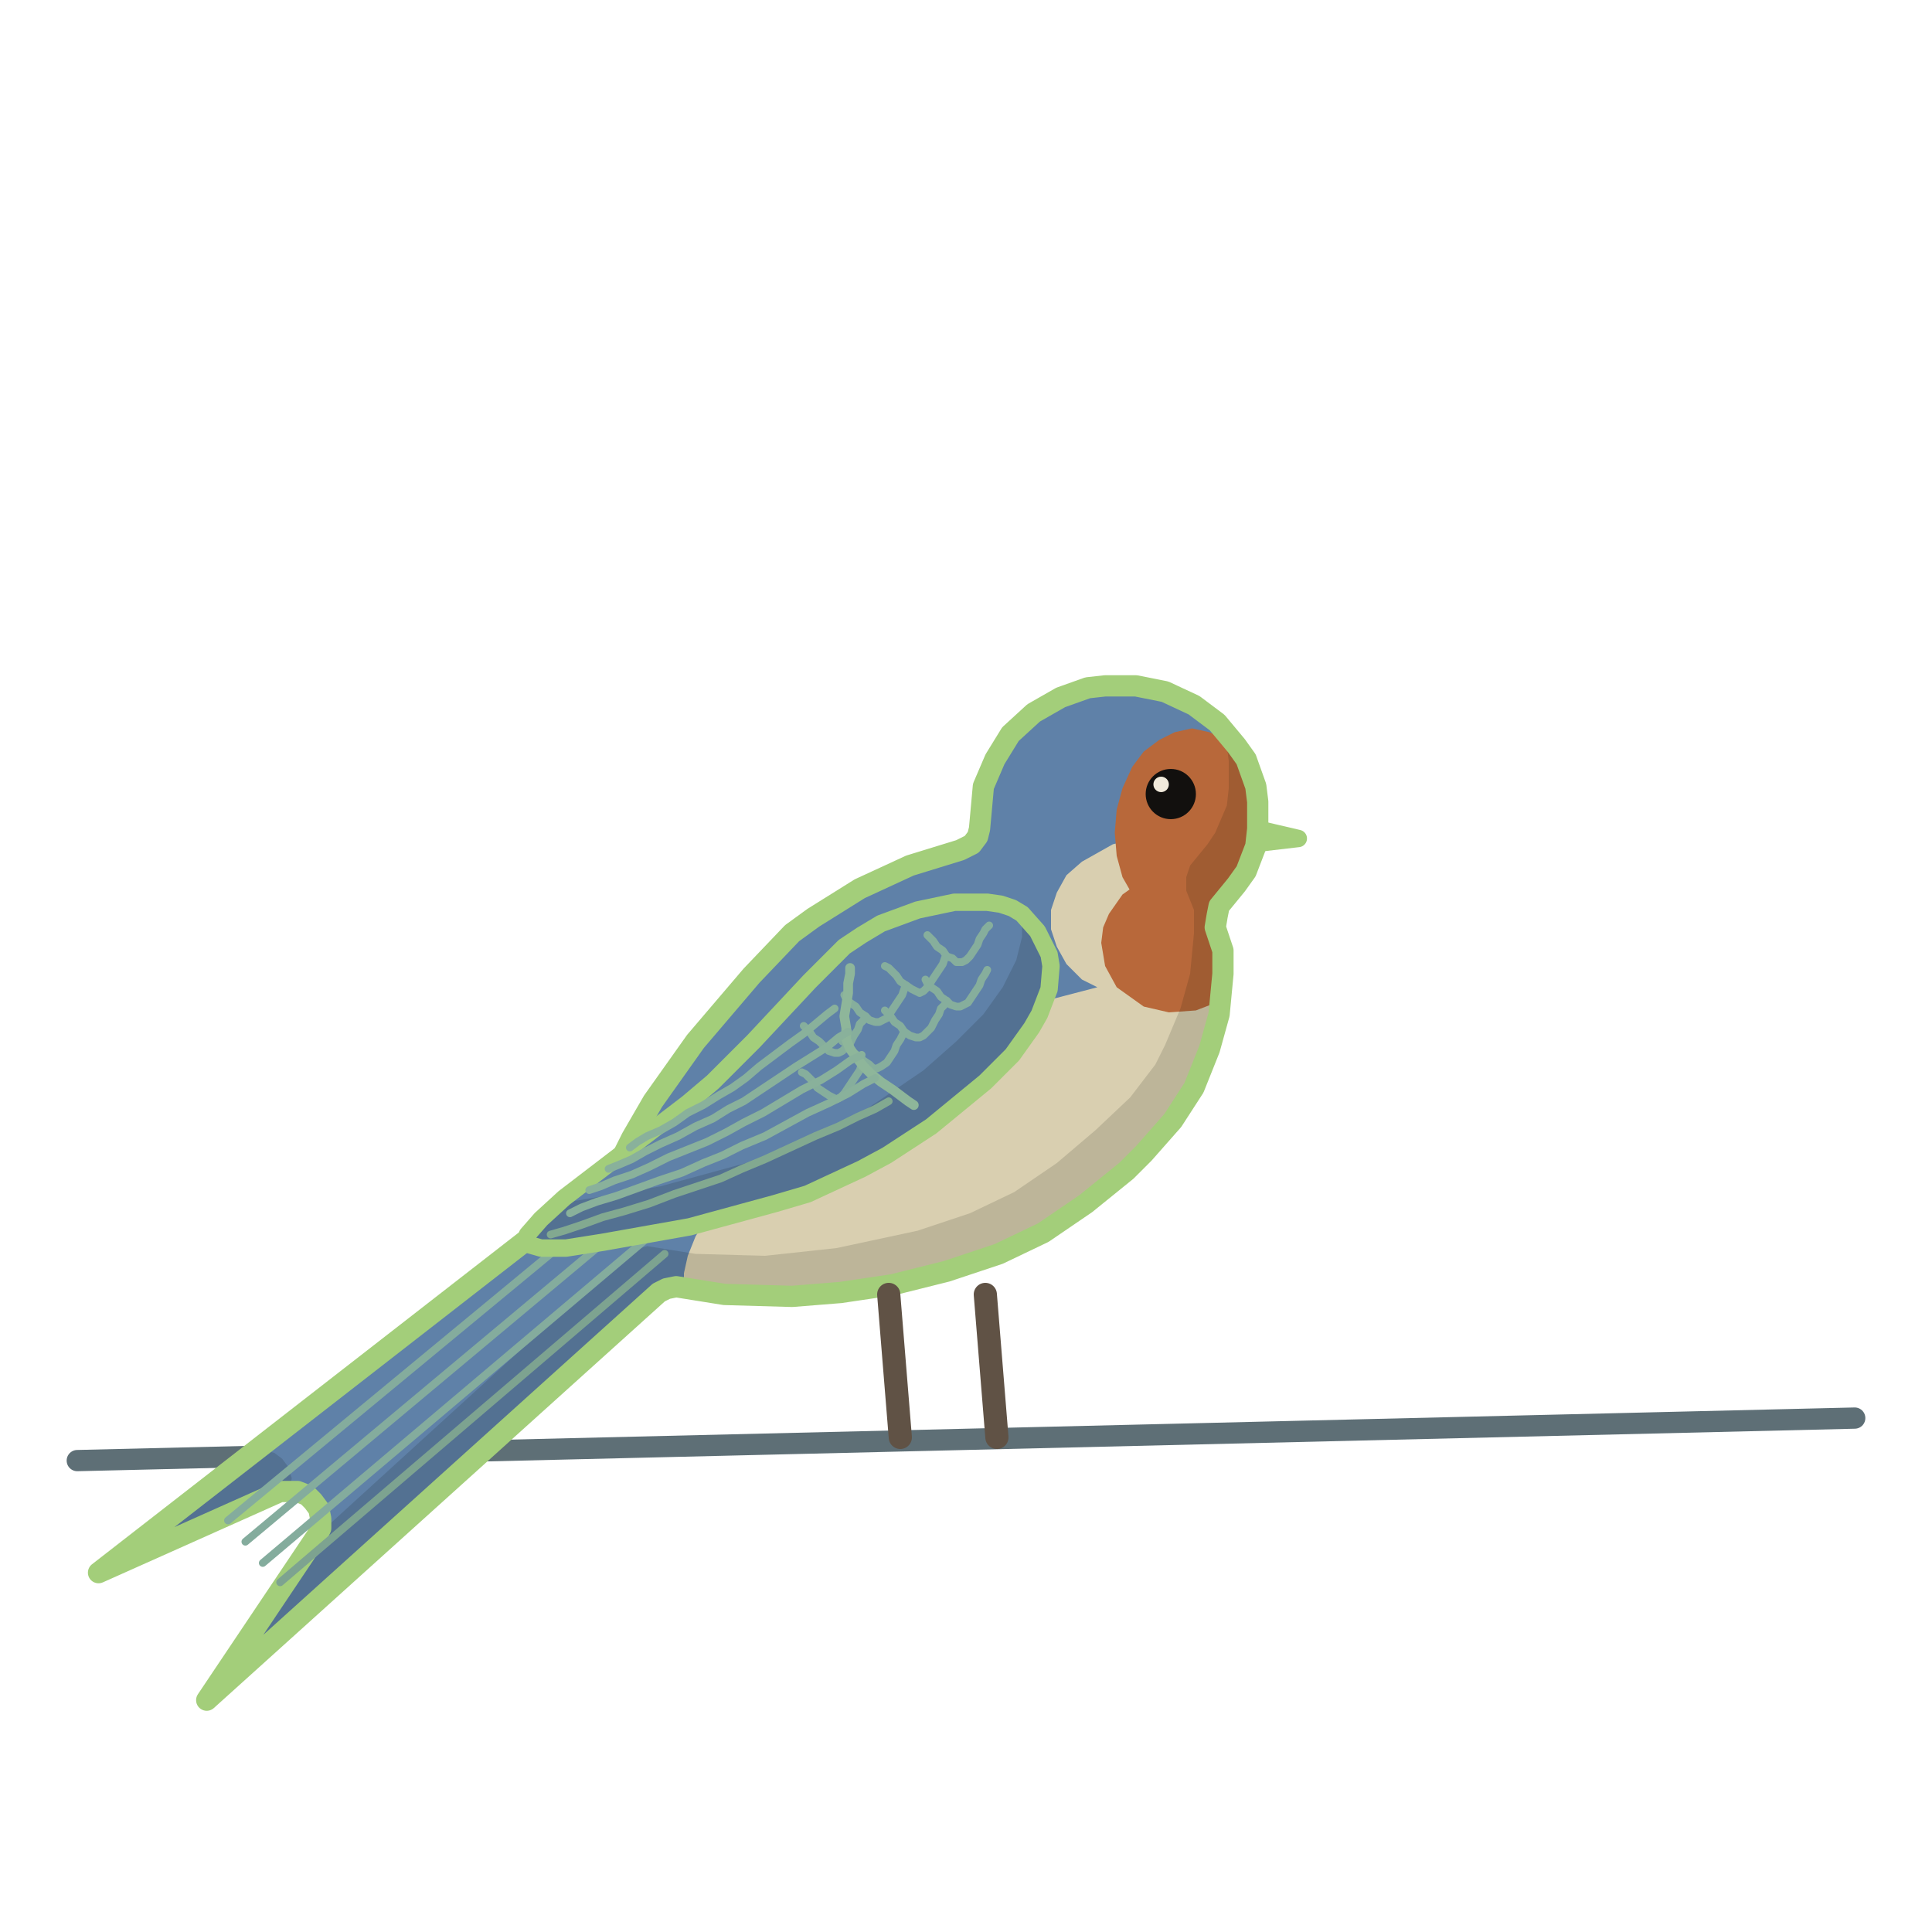
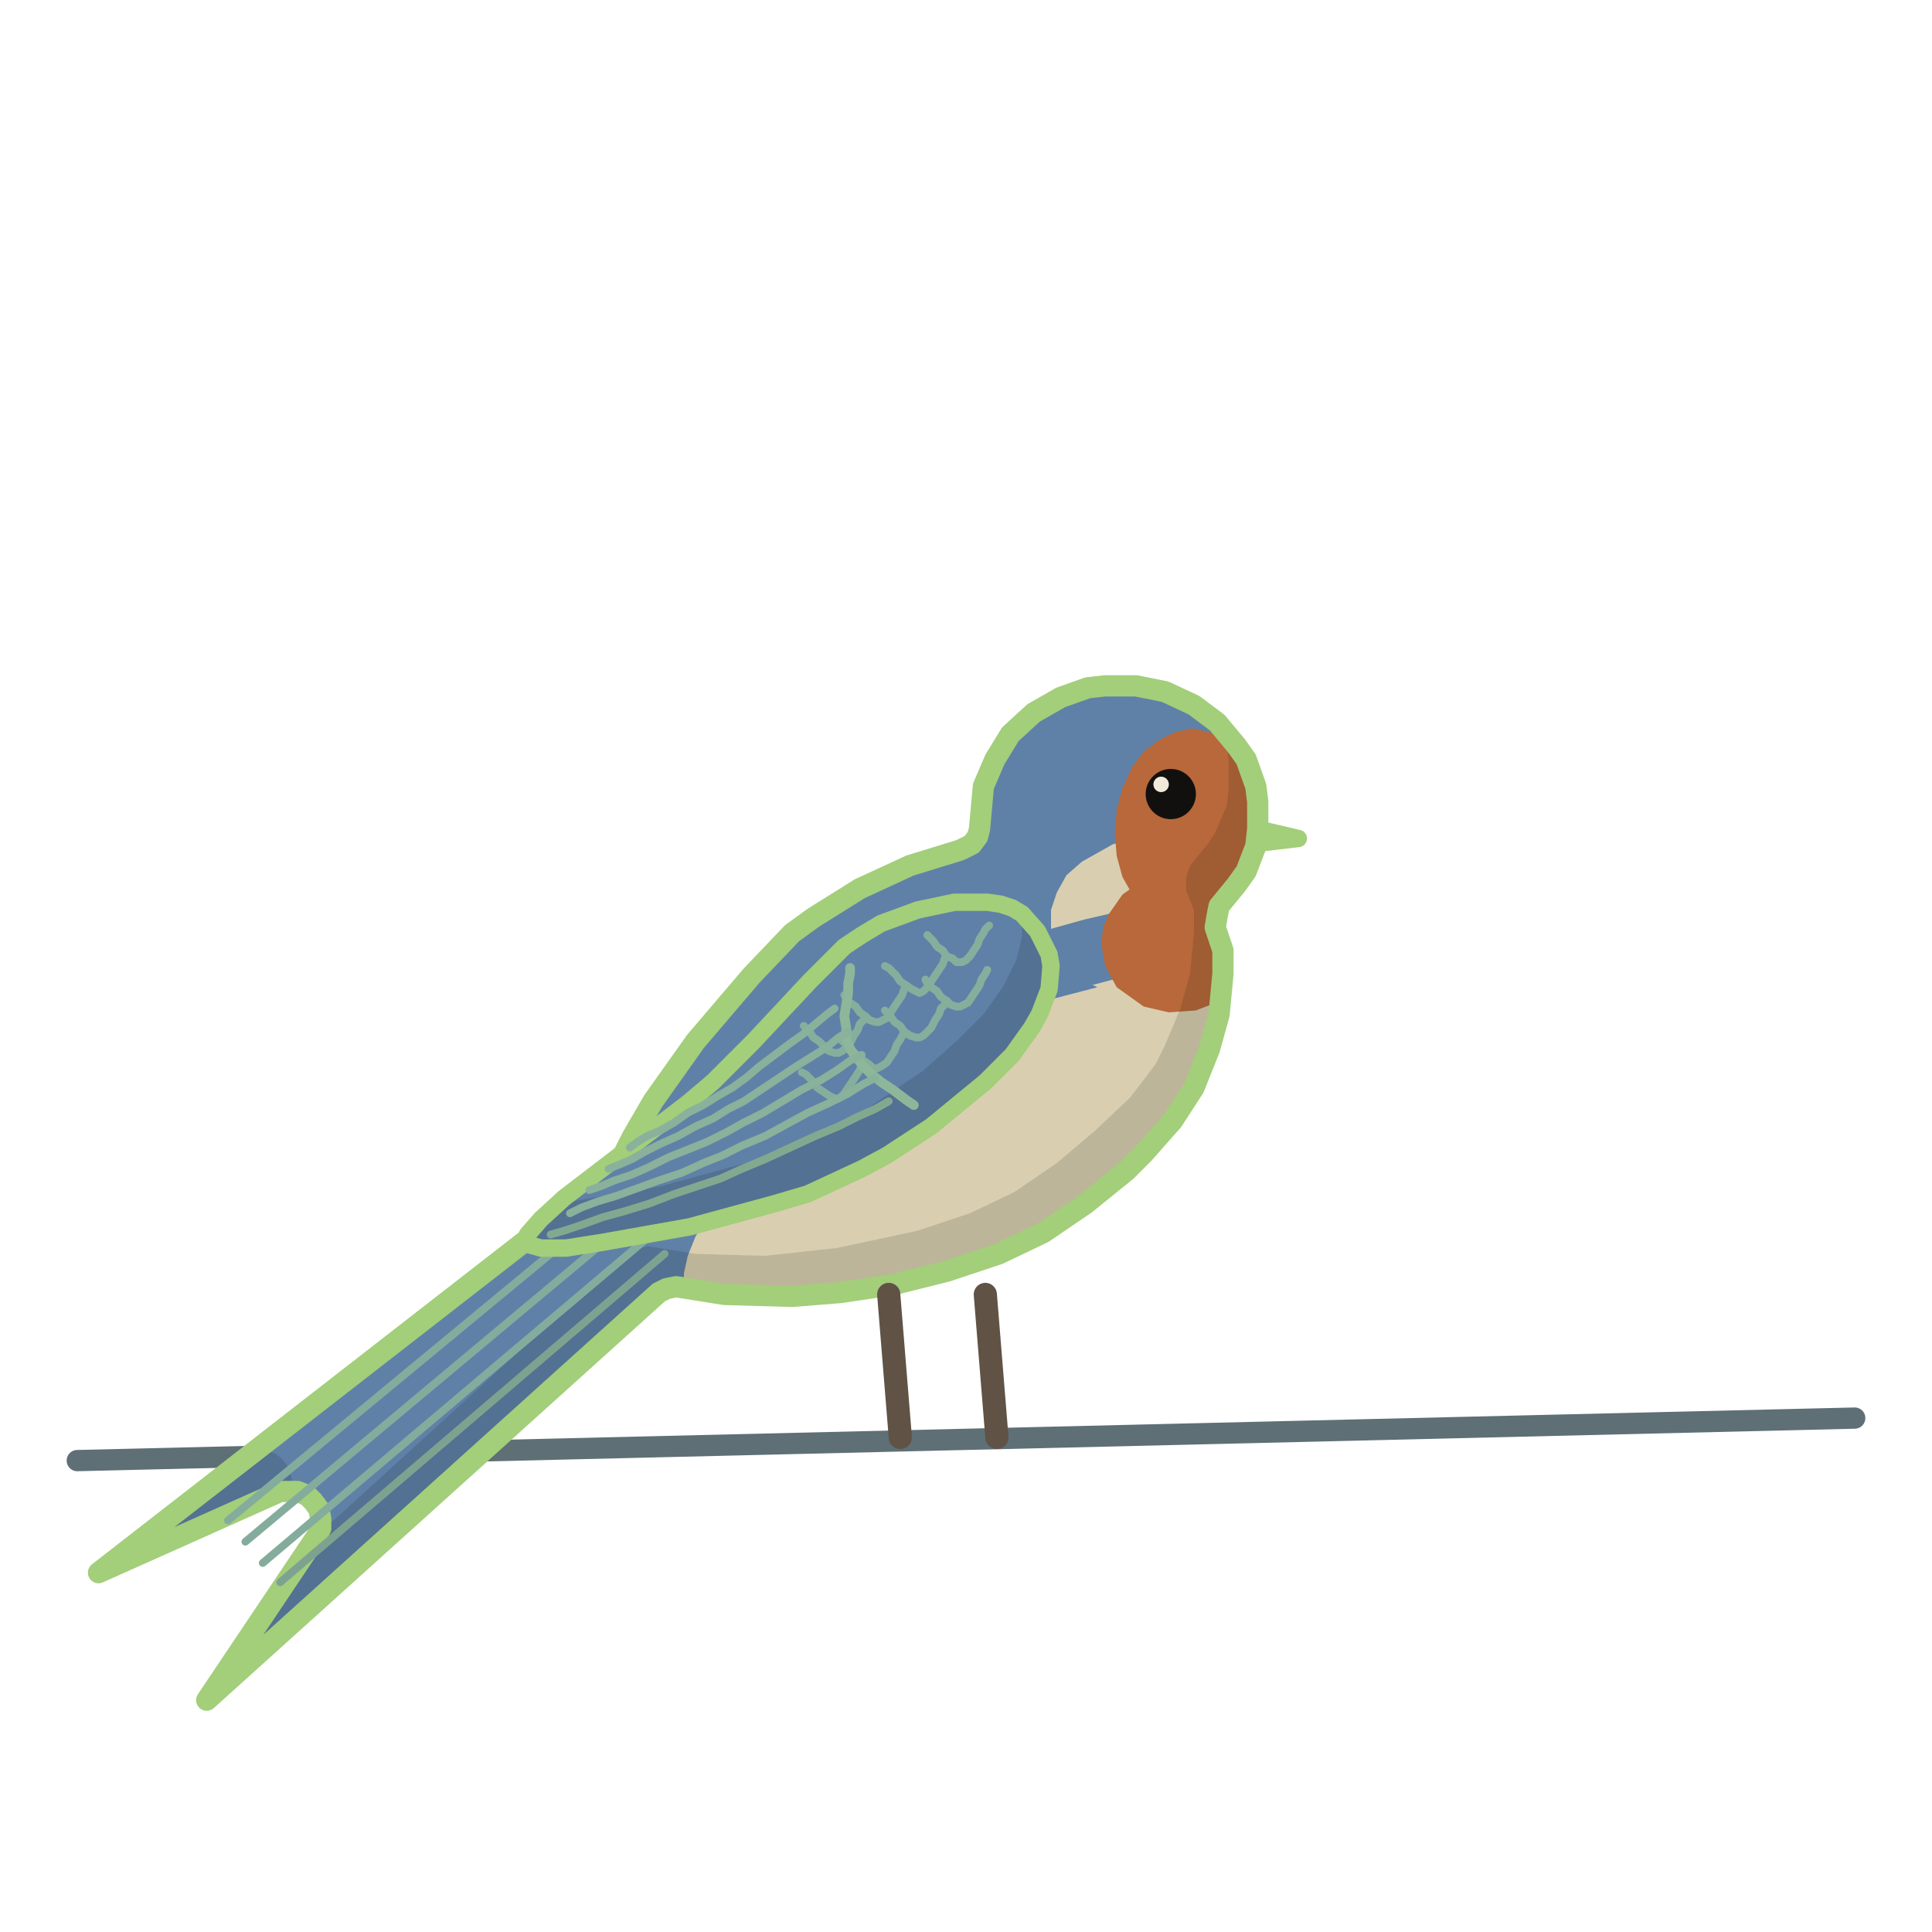
<svg xmlns="http://www.w3.org/2000/svg" width="100" height="100" viewBox="0 0 100 100">
  <g stroke-linecap="round" stroke-linejoin="round">
    <path d="M4,75.6 L96,73.4" fill="none" stroke="#5E6F76" stroke-width="1.1" />
    <path d="M61.2,42.1 L64.2,42.7 L67.2,43.4 L61.2,44.1 Z" fill="#6E5A4E" stroke="none" />
    <path d="M61.2,44.1 L61.2,42.1 L64.2,42.7 L67.2,43.4 L64.2,43.8 Z" fill="#020A06" fill-opacity="0.13" stroke="none" />
    <path d="M61.2,42.1 L64.2,42.7 L67.2,43.4 L61.2,44.1 Z" fill="none" stroke="#A3CE7A" stroke-width="0.9" />
    <path d="M5.1,81.4 L31.6,60.8 L31.9,60.5 L32.7,58.9 L33.8,57 L36,53.9 L38.9,50.5 L41,48.3 L42.1,47.5 L44.5,46 L47.1,44.8 L49.7,44 L50.3,43.7 L50.6,43.3 L50.7,42.9 L50.9,40.7 L51.5,39.3 L52.3,38 L53.5,36.9 L54.9,36.1 L56.3,35.6 L57.2,35.5 L58.8,35.5 L60.3,35.8 L61.8,36.5 L63,37.4 L64,38.6 L64.5,39.3 L65,40.7 L65.1,41.5 L65.1,42.9 L65,43.8 L64.5,45.1 L64,45.8 L63.1,46.9 L63,47.4 L62.9,48 L63.3,49.2 L63.3,50.4 L63.1,52.5 L62.6,54.3 L61.8,56.3 L60.7,58 L59.2,59.7 L58.3,60.6 L56.2,62.3 L54,63.8 L51.7,64.9 L49,65.8 L46.2,66.5 L43.5,66.9 L41,67.1 L37.5,67 L35,66.6 L34.5,66.7 L34.1,66.9 L10.7,88 L16.4,79.5 L16.6,79.1 L16.6,78.6 L16.5,78.1 L16.2,77.7 L15.9,77.4 L15.4,77.2 L15,77.2 L14.5,77.2 Z" fill="#5F81A8" stroke="none" />
    <path d="M38.3,63.3 L34.6,66.7 L33.9,67 L10.7,88 L16.3,79.7 L16.6,78.9 L18.8,75.5 L15.1,77.2 L14.3,77.3 L5.1,81.4 L31.5,60.9 L31.9,60.3 L34.3,58.5 L34.5,58.5 L38.3,63 Z" fill="#5F81A8" stroke="none" />
    <path d="M64.2,44.6 L64.6,44.9 L64,45.8 L63.1,46.9 L62.9,47.5 L62.9,48.2 L63.3,49.3 L63.3,51 L62.9,53.4 L62.2,55.3 L61.3,57.2 L60,58.9 L58.2,60.6 L56.2,62.3 L54,63.8 L51.7,64.9 L49,65.8 L46.2,66.5 L43.5,66.9 L41,67.1 L38.6,67.1 L35.4,66.7 L35.4,65.9 L35.6,65 L36,64 L36.6,63 L37.3,61.9 L39.5,59.7 L42.2,57.5 L45.4,55.5 L49,53.7 L52.7,52.3 L54.5,51.7 L56.8,51.1 L56,50.7 L55.2,49.9 L54.7,49 L54.4,48.1 L54.4,47.1 L54.7,46.2 L55.2,45.3 L56,44.6 L57.6,43.7 L58.8,43.4 L60.1,43.3 L61.4,43.4 L62.6,43.7 Z" fill="#D9CFB0" stroke="none" />
+     <path d="M63.2,46.8 L63,47.2 L62.9,47.7 L62.9,48.2 L63.1,48.6 L61.6,49.4 L59.5,50.2 L56.1,51.1 L52.8,51.7 L50.2,51.8 L49.1,51.5 L48.8,51.2 L48.8,51 L49.1,50.5 L49.8,50 L51.4,49.1 L53.6,48.3 L56.1,47.6 L58.7,47 L61,46.8 Z" fill="#5F81A8" stroke="none" />
    <path d="M64.2,38.9 L64.8,40 L65.1,41.5 L65.1,43 L64.7,44.5 L64.1,45.8 L63.1,47.1 L62.9,47.5 L62.9,48.1 L62.2,48.4 L61.7,48.4 L60.8,48.3 L60.4,48.1 L59.6,47.6 L58.9,46.8 L58.1,45.4 L57.8,44.3 L57.7,43.1 L57.8,41.9 L58.1,40.8 L58.6,39.7 L59.2,38.9 L60,38.3 L60.8,37.9 L61.7,37.7 L62.6,37.9 L63.5,38.3 Z" fill="#B8683A" stroke="none" />
    <path d="M63.8,46.2 L63.1,46.9 L62.9,47.7 L62.9,48.2 L63.3,49.2 L63.3,49.7 L63.2,51.8 L61.9,52.3 L60.5,52.4 L59.2,52.1 L58.5,51.6 L57.8,51.1 L57.2,50 L57,48.8 L57.1,48 L57.4,47.3 L58.1,46.3 L58.8,45.8 L59.7,45.4 L61,45.2 L62.3,45.4 Z" fill="#B8683A" stroke="none" />
    <path d="M5.2,81.3 L13.2,75.1 L13.8,75.1 L14.2,75.2 L14.6,75.5 L14.9,75.9 L15.1,76.5 L15,77.2 L14.3,77.3 Z" fill="#020A06" fill-opacity="0.13" stroke="none" />
    <path d="M16.5,79.4 L32.4,64.9 L32.8,64.7 L33.5,64.5 L36,64.9 L39.6,65 L43.3,64.6 L47.5,63.7 L50.2,62.8 L52.5,61.7 L54.7,60.2 L56.7,58.5 L58.5,56.8 L59.8,55.1 L60.3,54.1 L61.1,52.2 L61.6,50.4 L61.8,48.3 L61.8,47.1 L61.4,46.1 L61.4,45.4 L61.6,44.8 L62.5,43.7 L62.9,43.1 L63.5,41.7 L63.6,40.8 L63.6,39.4 L63.5,38.6 L63.1,37.4 L63.6,38 L64.4,39.2 L64.8,40 L65.1,41.4 L65.2,42.3 L65,43.7 L64.7,44.5 L64.1,45.8 L63.1,46.9 L62.9,47.5 L62.9,48 L63.3,49.2 L63.4,49.8 L63.2,51.7 L62.9,53.4 L62.2,55.3 L61.3,57.2 L60,58.9 L58.2,60.6 L56.2,62.3 L54,63.8 L51.7,64.9 L49,65.8 L46.2,66.5 L42.2,67 L41,67.1 L38.6,67.1 L35,66.6 L34.5,66.7 L34.1,66.9 L10.7,88 Z" fill="#020A06" fill-opacity="0.13" stroke="none" />
    <path d="M5.1,81.4 L31.6,60.8 L31.9,60.5 L32.7,58.9 L33.8,57 L36,53.9 L38.9,50.5 L41,48.3 L42.1,47.5 L44.5,46 L47.1,44.8 L49.7,44 L50.3,43.7 L50.6,43.3 L50.7,42.9 L50.9,40.7 L51.5,39.3 L52.3,38 L53.5,36.9 L54.9,36.1 L56.3,35.6 L57.2,35.5 L58.8,35.5 L60.3,35.8 L61.8,36.5 L63,37.4 L64,38.6 L64.5,39.3 L65,40.7 L65.1,41.5 L65.1,42.9 L65,43.8 L64.5,45.1 L64,45.8 L63.1,46.9 L63,47.4 L62.9,48 L63.3,49.2 L63.3,50.4 L63.1,52.5 L62.6,54.3 L61.8,56.3 L60.7,58 L59.2,59.7 L58.3,60.6 L56.2,62.3 L54,63.8 L51.7,64.9 L49,65.8 L46.2,66.5 L43.5,66.9 L41,67.1 L37.5,67 L35,66.6 L34.5,66.7 L34.1,66.9 L10.7,88 L16.4,79.5 L16.6,79.1 L16.6,78.6 L16.5,78.1 L16.2,77.7 L15.9,77.4 L15.4,77.2 L15,77.2 L14.5,77.2 Z" fill="none" stroke="#A3CE7A" stroke-width="1.1" />
    <path d="M34.4,64.9 L14.5,81.9" fill="none" stroke="#7DA390" stroke-width="0.4" />
    <path d="M33.6,64 L13.6,80.9" fill="none" stroke="#84AC9D" stroke-width="0.4" />
    <path d="M32.8,63 L12.7,79.8" fill="none" stroke="#84AC9D" stroke-width="0.4" />
    <path d="M32,62 L11.8,78.7" fill="none" stroke="#84AC9D" stroke-width="0.4" />
    <path d="M51.1,46.7 L51.8,46.8 L52.4,47 L52.9,47.3 L53.7,48.2 L54.3,49.4 L54.4,50 L54.3,51.2 L53.8,52.5 L53.4,53.2 L52.4,54.6 L51,56 L48.2,58.3 L45.9,59.8 L44.6,60.5 L41.8,61.8 L40.1,62.3 L35.7,63.5 L31.2,64.3 L29.3,64.6 L28,64.6 L27.3,64.4 L27.3,63.9 L28,63.1 L29.2,62 L35.6,57.1 L36.9,56 L39,53.9 L41.9,50.8 L43.7,49 L44.6,48.4 L45.6,47.8 L47.5,47.1 L49.4,46.7 Z" fill="#5F81A8" stroke="none" />
    <path d="M28,63.1 L28.9,62.3 L31.9,61.8 L34.2,61.4 L38.6,60.2 L40.3,59.7 L41.8,59.1 L44.4,57.7 L45.6,56.9 L47.8,55.4 L49.5,53.9 L50.9,52.5 L51.9,51.1 L52.6,49.7 L52.9,48.5 L52.9,47.9 L52.7,47.2 L53.3,47.7 L53.7,48.2 L54.3,49.4 L54.4,50.6 L54.1,51.8 L53.8,52.5 L53,53.9 L51.8,55.3 L50.2,56.7 L48.2,58.3 L45.9,59.8 L43.3,61.2 L41.8,61.8 L38,62.9 L33.4,63.9 L29.3,64.6 L28,64.6 L27.3,64.4 L27.3,63.9 Z" fill="#020A06" fill-opacity="0.13" stroke="none" />
    <path d="M51.1,46.7 L51.8,46.8 L52.4,47 L52.9,47.3 L53.7,48.2 L54.3,49.4 L54.4,50 L54.3,51.2 L53.8,52.5 L53.4,53.2 L52.4,54.6 L51,56 L48.2,58.3 L45.9,59.8 L44.6,60.5 L41.8,61.8 L40.1,62.3 L35.7,63.5 L31.2,64.3 L29.3,64.6 L28,64.6 L27.3,64.4 L27.3,63.9 L28,63.1 L29.2,62 L35.6,57.1 L36.9,56 L39,53.9 L41.9,50.8 L43.7,49 L44.6,48.4 L45.6,47.8 L47.5,47.1 L49.4,46.7 Z" fill="none" stroke="#A3CE7A" stroke-width="0.9" />
    <path d="M51.2,47.9 L51,48.1 L50.9,48.3 L50.7,48.6 L50.6,48.9 L50.4,49.2 L50.2,49.5 L50,49.7 L49.8,49.8 L49.5,49.8 L49.3,49.6 L49,49.5 L48.8,49.2 L48.5,49 L48.3,48.7 L48.1,48.5 L48,48.4" fill="none" stroke="#86AE9C" stroke-width="0.4" />
    <path d="M49,49.5 L48.9,49.6 L48.8,49.9 L48.6,50.2 L48.4,50.5 L48.2,50.8 L48,51.1 L47.8,51.3 L47.6,51.4 L47.4,51.3 L47.2,51.2 L46.9,51 L46.6,50.8 L46.4,50.5 L46.2,50.3 L46,50.1 L45.8,50" fill="none" stroke="#86AE9C" stroke-width="0.4" />
    <path d="M46.9,51 L46.8,51.2 L46.7,51.5 L46.5,51.8 L46.3,52.1 L46.1,52.4 L45.9,52.7 L45.7,52.8 L45.5,52.9 L45.3,52.9 L45,52.8 L44.8,52.6 L44.5,52.4 L44.3,52.1 L44,51.9 L43.8,51.7 L43.7,51.5" fill="none" stroke="#86AE9C" stroke-width="0.4" />
    <path d="M44.8,52.6 L44.7,52.8 L44.5,53 L44.4,53.3 L44.2,53.6 L44,54 L43.8,54.2 L43.6,54.4 L43.4,54.5 L43.2,54.5 L42.9,54.4 L42.7,54.2 L42.4,53.9 L42.1,53.7 L41.9,53.4 L41.7,53.2 L41.6,53.1" fill="none" stroke="#86AE9C" stroke-width="0.4" />
    <path d="M51.1,50.2 L51,50.4 L50.8,50.7 L50.7,51 L50.5,51.3 L50.3,51.6 L50.1,51.9 L49.9,52 L49.7,52.1 L49.5,52.1 L49.2,52 L49,51.8 L48.7,51.6 L48.5,51.3 L48.2,51.1 L48,50.9 L47.9,50.7" fill="none" stroke="#86AE9C" stroke-width="0.4" />
    <path d="M49,51.8 L48.9,52 L48.7,52.2 L48.6,52.5 L48.4,52.8 L48.2,53.2 L48,53.4 L47.8,53.6 L47.6,53.7 L47.4,53.7 L47.1,53.6 L46.8,53.4 L46.6,53.1 L46.3,52.9 L46.1,52.6 L45.9,52.4 L45.8,52.3" fill="none" stroke="#86AE9C" stroke-width="0.4" />
    <path d="M46.8,53.4 L46.7,53.6 L46.6,53.8 L46.4,54.1 L46.3,54.4 L46.1,54.7 L45.9,55 L45.6,55.2 L45.4,55.3 L45.2,55.3 L45,55.1 L44.7,54.9 L44.5,54.7 L44.2,54.5 L44,54.2 L43.8,54 L43.6,53.9" fill="none" stroke="#86AE9C" stroke-width="0.4" />
    <path d="M44.7,55 L44.6,55.1 L44.5,55.4 L44.3,55.7 L44.1,56 L43.9,56.3 L43.7,56.6 L43.5,56.8 L43.3,56.9 L43.1,56.8 L42.9,56.7 L42.6,56.5 L42.3,56.3 L42.1,56 L41.9,55.8 L41.7,55.6 L41.5,55.5" fill="none" stroke="#86AE9C" stroke-width="0.4" />
    <path d="M44,50.1 L44,50.4 L43.9,50.9 L43.9,51.4 L43.8,52 L43.7,52.6 L43.8,53.2 L43.8,53.8 L44,54.3 L44.3,54.7 L44.7,55.2 L45.1,55.6 L45.6,56 L46.2,56.4 L46.6,56.7 L47,57 L47.3,57.2" fill="none" stroke="#8EB69A" stroke-width="0.5" />
    <path d="M46,57 L45.3,57.4 L44.4,57.8 L43.4,58.3 L42.2,58.8 L40.9,59.4 L39.6,60 L38.4,60.5 L37.3,61 L36.1,61.4 L34.9,61.8 L33.6,62.3 L32.3,62.7 L31.2,63 L30.1,63.4 L29.2,63.7 L28.5,63.9" fill="none" stroke="#82A990" stroke-width="0.4" />
    <path d="M45.3,55.8 L44.7,56.1 L43.9,56.6 L42.9,57.1 L41.8,57.6 L40.7,58.2 L39.6,58.8 L38.4,59.3 L37.4,59.8 L36.4,60.2 L35.3,60.7 L34.1,61.1 L33,61.5 L31.9,61.9 L30.9,62.2 L30.1,62.5 L29.5,62.8" fill="none" stroke="#89B19B" stroke-width="0.4" />
    <path d="M44.6,54.6 L44,54.9 L43.3,55.4 L42.5,55.9 L41.5,56.4 L40.5,57 L39.5,57.6 L38.5,58.1 L37.6,58.6 L36.6,59.1 L35.6,59.5 L34.6,59.9 L33.6,60.4 L32.7,60.8 L31.8,61.1 L31.1,61.4 L30.5,61.6" fill="none" stroke="#89B19B" stroke-width="0.4" />
    <path d="M43.9,53.4 L43.4,53.7 L42.8,54.2 L42,54.7 L41.2,55.2 L40.3,55.8 L39.4,56.4 L38.5,57 L37.7,57.4 L36.9,57.9 L36,58.3 L35.1,58.8 L34.2,59.2 L33.4,59.6 L32.7,60 L32,60.3 L31.5,60.5" fill="none" stroke="#89B19B" stroke-width="0.4" />
    <path d="M43.2,52.2 L42.8,52.5 L42.2,53 L41.6,53.5 L40.9,54 L40.1,54.6 L39.3,55.2 L38.6,55.8 L37.9,56.3 L37.2,56.7 L36.4,57.2 L35.6,57.6 L34.9,58.1 L34.2,58.5 L33.5,58.8 L33,59.1 L32.6,59.4" fill="none" stroke="#89B19B" stroke-width="0.4" />
    <circle cx="60.6" cy="41.1" r="1.3" fill="#12100E" />
    <circle cx="60.1" cy="40.6" r="0.4" fill="#F1EADB" />
    <path d="M46,67 L46.6,74.4" fill="none" stroke="#605245" stroke-width="1.2" />
    <path d="M51,67 L51.6,74.4" fill="none" stroke="#605245" stroke-width="1.2" />
  </g>
</svg>
